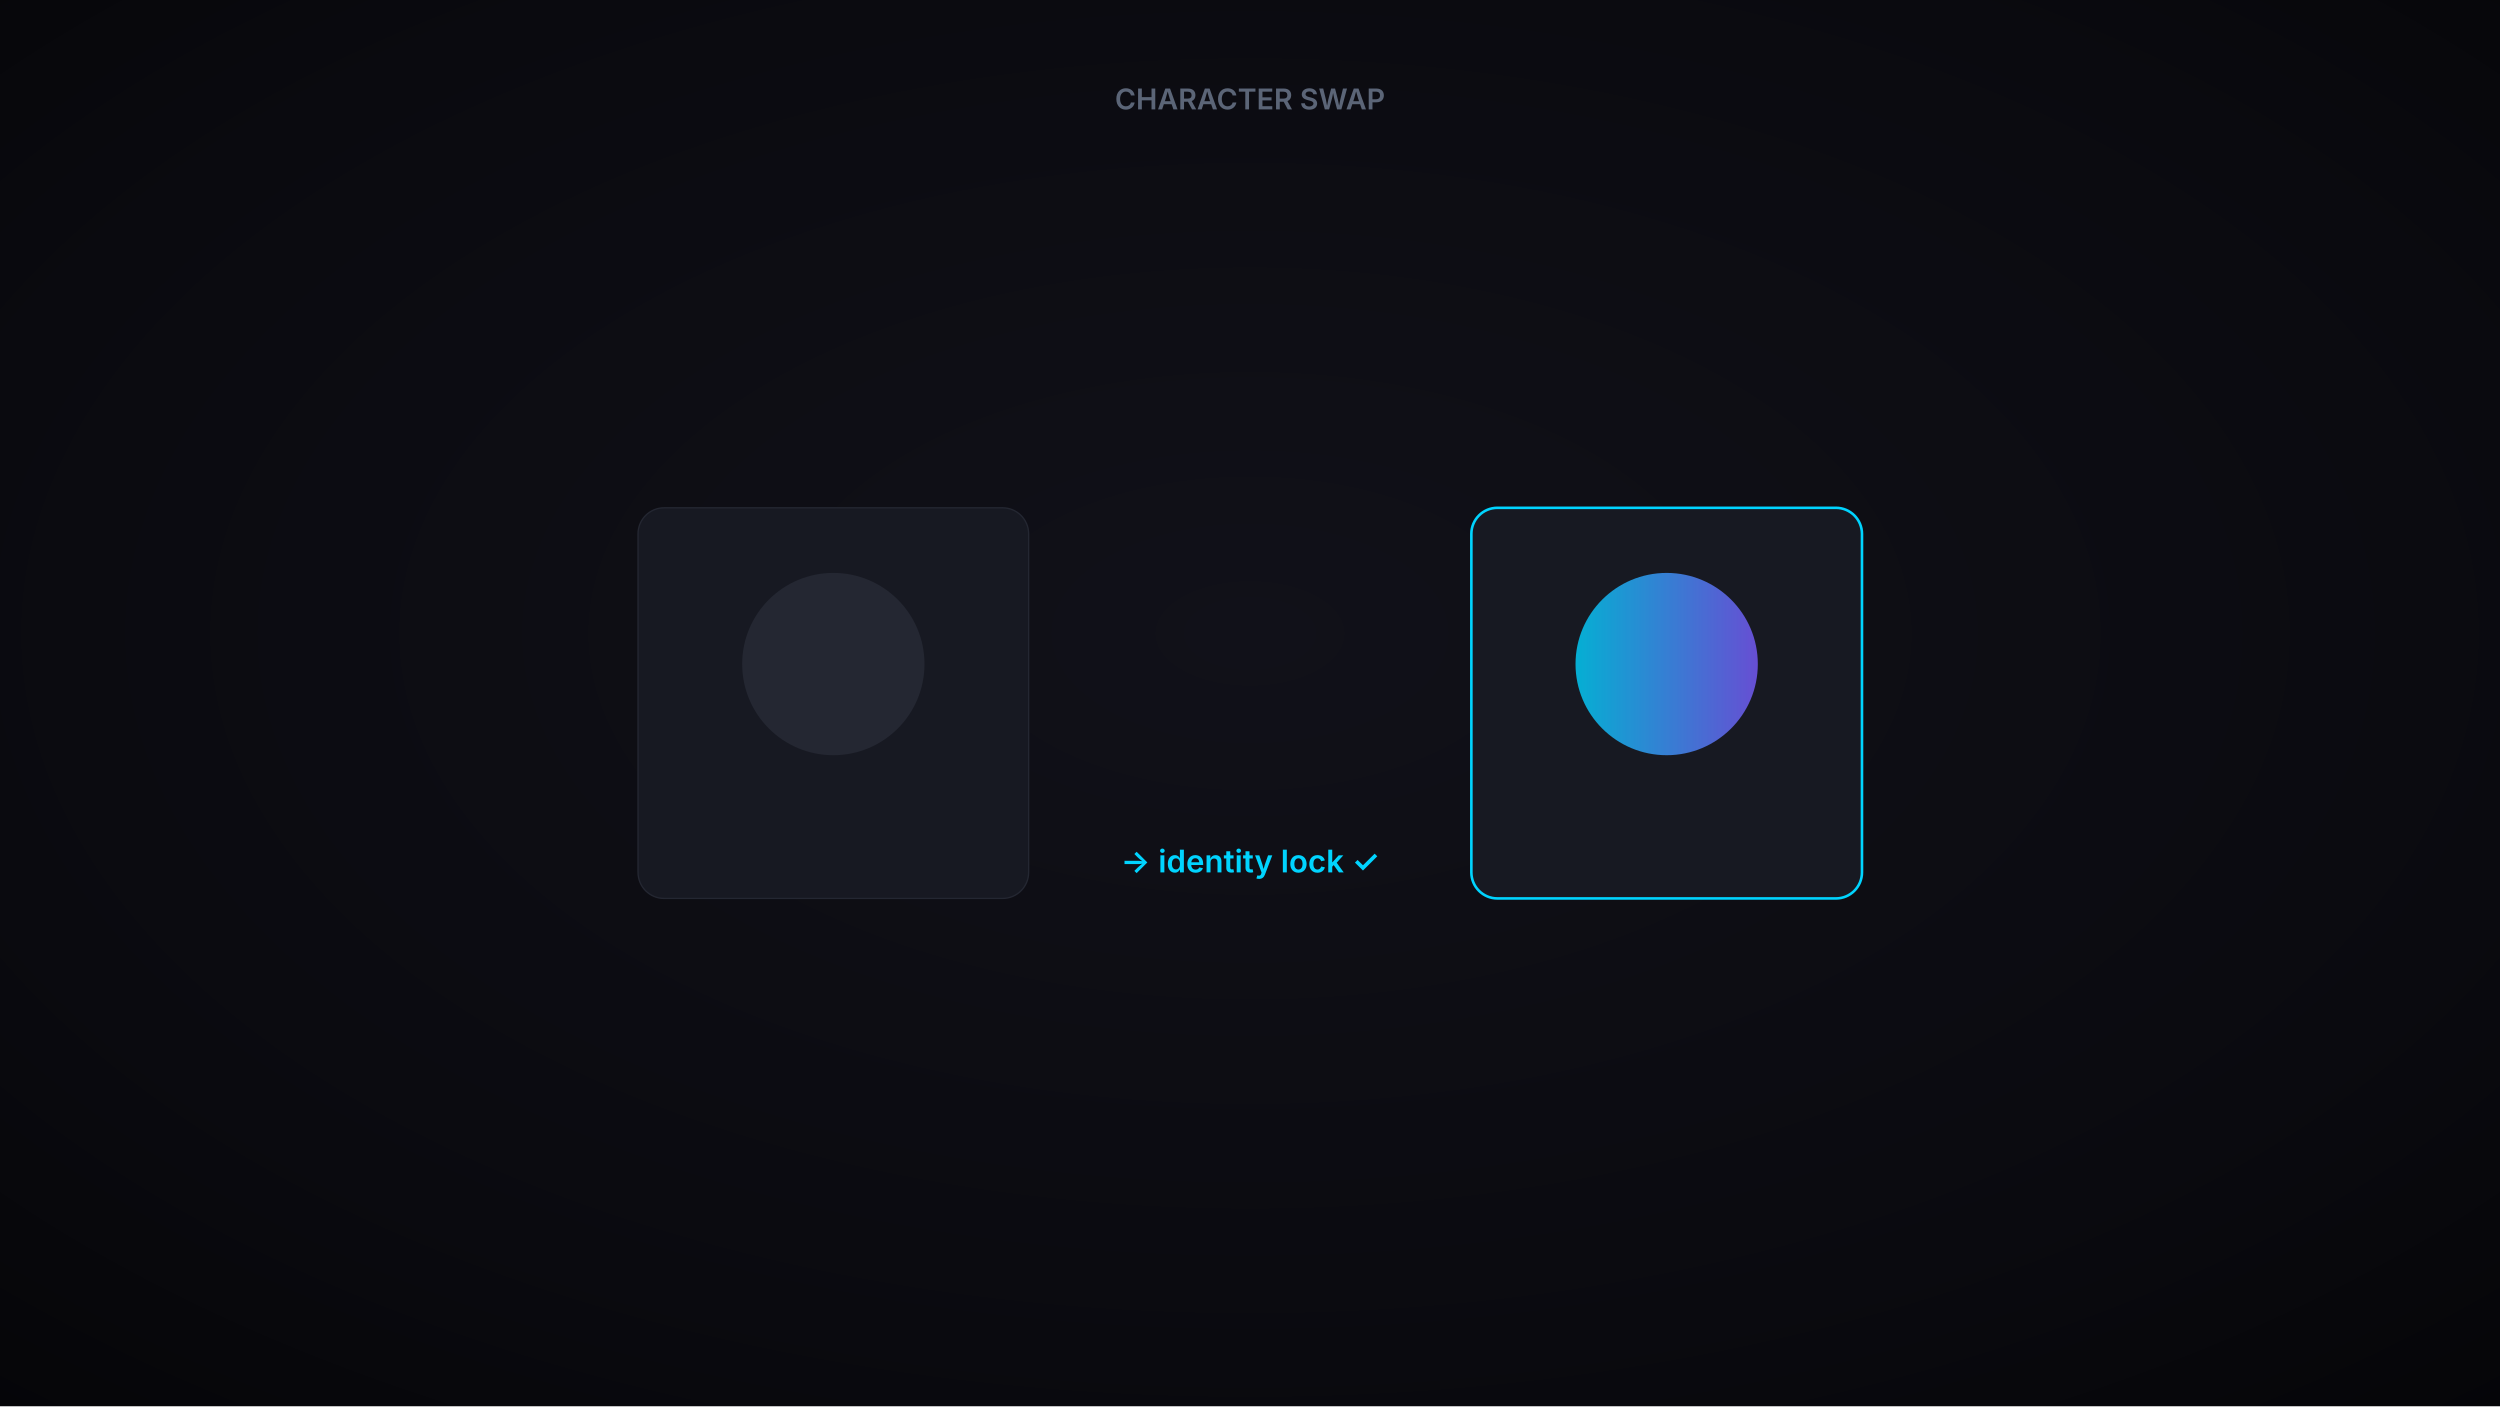
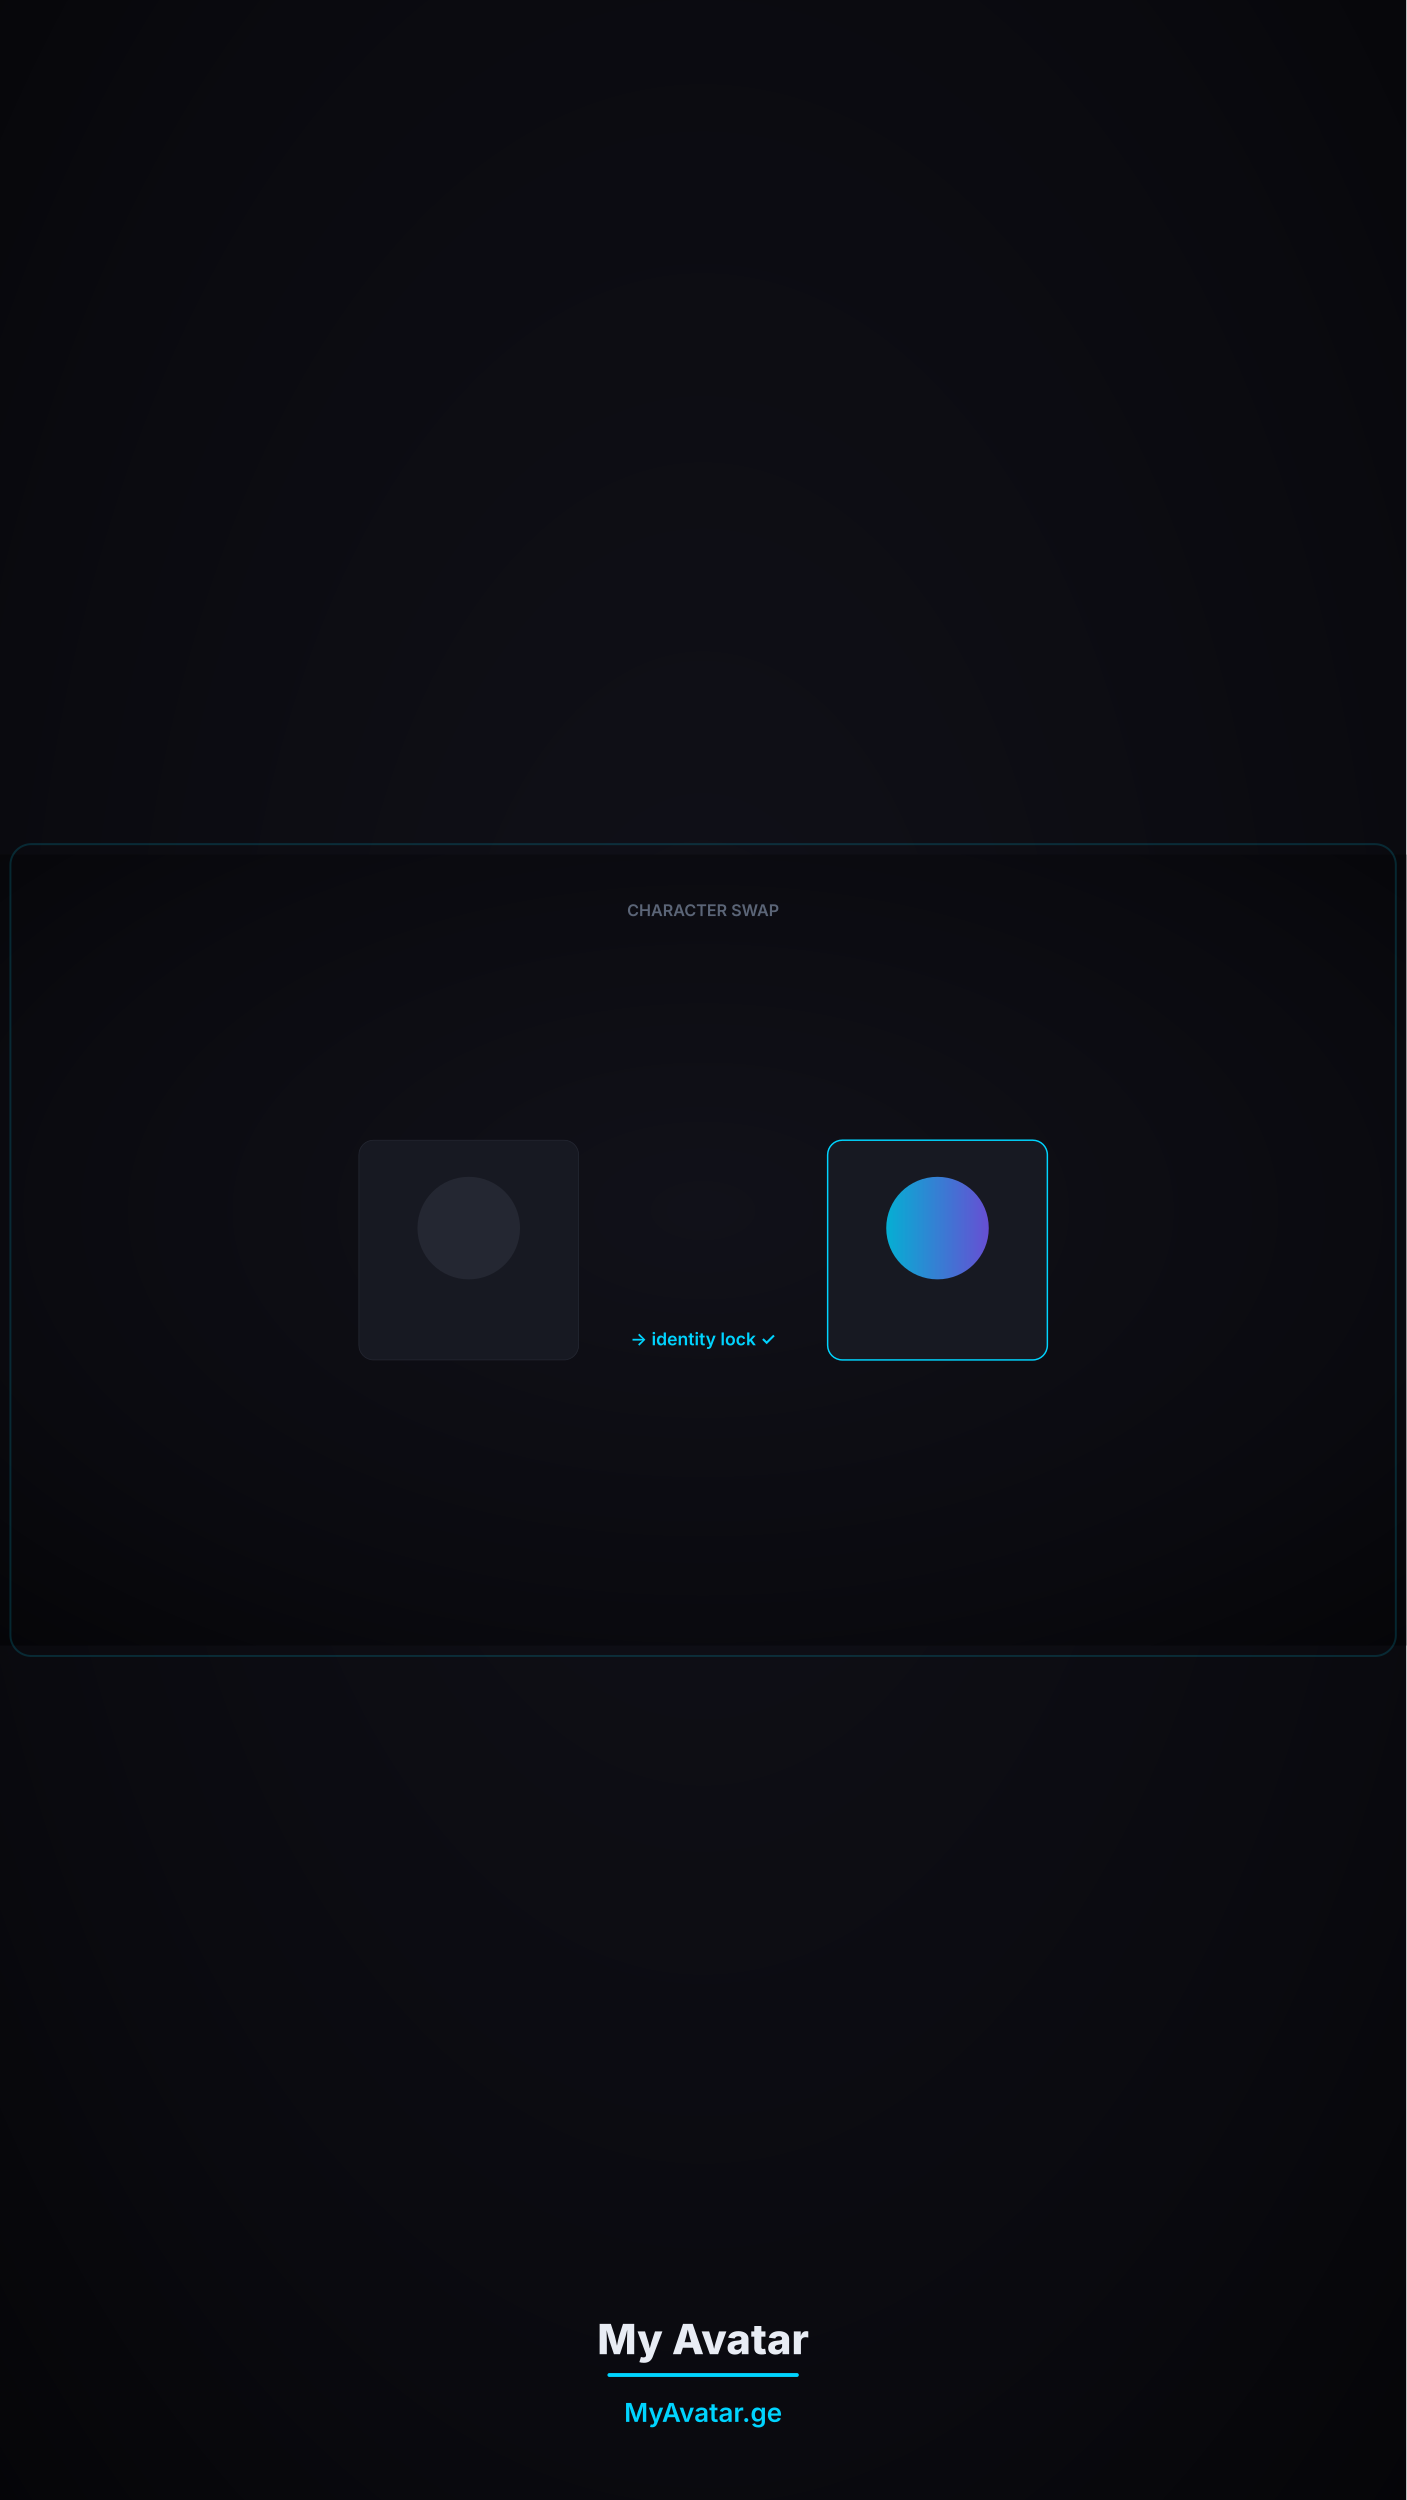
- <svg xmlns="http://www.w3.org/2000/svg" width="1920" height="1080" viewBox="0 0 1920 1080">
+ <svg xmlns="http://www.w3.org/2000/svg" width="1080" height="1920" viewBox="0 0 1080 1920">
  <defs>
    <radialGradient id="void" cx="50%" cy="45%" r="75%">
      <stop offset="0%" stop-color="#111119" />
      <stop offset="70%" stop-color="#0A0A0F" />
      <stop offset="100%" stop-color="#050508" />
    </radialGradient>
    <linearGradient id="cyan" x1="0" y1="0" x2="1" y2="0">
      <stop offset="0%" stop-color="#00D4FF" />
      <stop offset="100%" stop-color="#7A5CFF" />
    </linearGradient>
    <filter id="glow">
      <feGaussianBlur stdDeviation="6" result="b" />
      <feMerge>
        <feMergeNode in="b" />
        <feMergeNode in="SourceGraphic" />
      </feMerge>
    </filter>
  </defs>
-   <rect width="1920" height="1080" fill="url(#void)" />
-   <text x="960" y="84" font-family="Inter,Segoe UI,Helvetica,Arial,sans-serif" font-size="22" fill="#5b6577" text-anchor="middle" font-weight="600">CHARACTER SWAP</text>
-   <rect x="490" y="390" width="300" height="300" rx="20" fill="#171922" stroke="#242732" stroke-width="1" />
-   <rect x="1130" y="390" width="300" height="300" rx="20" fill="#171922" stroke="#00D4FF" stroke-width="2" />
-   <circle cx="640" cy="510" r="70" fill="#242732" />
-   <circle cx="1280" cy="510" r="70" fill="url(#cyan)" opacity="0.8" />
-   <text x="960" y="670" font-family="Inter,Segoe UI,Helvetica,Arial,sans-serif" font-size="24" fill="#00D4FF" text-anchor="middle" font-weight="600">→ identity lock ✓</text>
+   <rect width="1080" height="1920" fill="url(#void)" />
+   <g transform="translate(0 656.3) scale(0.5625)">
+     <rect width="1920" height="1080" fill="url(#void)" />
+     <text x="960" y="84" font-family="Inter,Segoe UI,Helvetica,Arial,sans-serif" font-size="22" fill="#5b6577" text-anchor="middle" font-weight="600">CHARACTER SWAP</text>
+     <rect x="490" y="390" width="300" height="300" rx="20" fill="#171922" stroke="#242732" stroke-width="1" />
+     <rect x="1130" y="390" width="300" height="300" rx="20" fill="#171922" stroke="#00D4FF" stroke-width="2" />
+     <circle cx="640" cy="510" r="70" fill="#242732" />
+     <circle cx="1280" cy="510" r="70" fill="url(#cyan)" opacity="0.8" />
+     <text x="960" y="670" font-family="Inter,Segoe UI,Helvetica,Arial,sans-serif" font-size="24" fill="#00D4FF" text-anchor="middle" font-weight="600">→ identity lock ✓</text>
+   </g>
+   <rect x="8" y="648.3" width="1064" height="623.5" rx="16" fill="none" stroke="#00D4FF" stroke-opacity="0.16" stroke-width="1.5" />
+   <text x="540" y="1808" font-family="Inter,Segoe UI,Helvetica,Arial,sans-serif" font-size="32" fill="#E8ECF4" text-anchor="middle" font-weight="800">My Avatar</text>
+   <line x1="468" y1="1824" x2="612" y2="1824" stroke="#00D4FF" stroke-width="3" stroke-linecap="round" />
+   <text x="540" y="1860" font-family="Inter,Segoe UI,Helvetica,Arial,sans-serif" font-size="20" fill="#00D4FF" text-anchor="middle" font-weight="600">MyAvatar.ge</text>
</svg>
